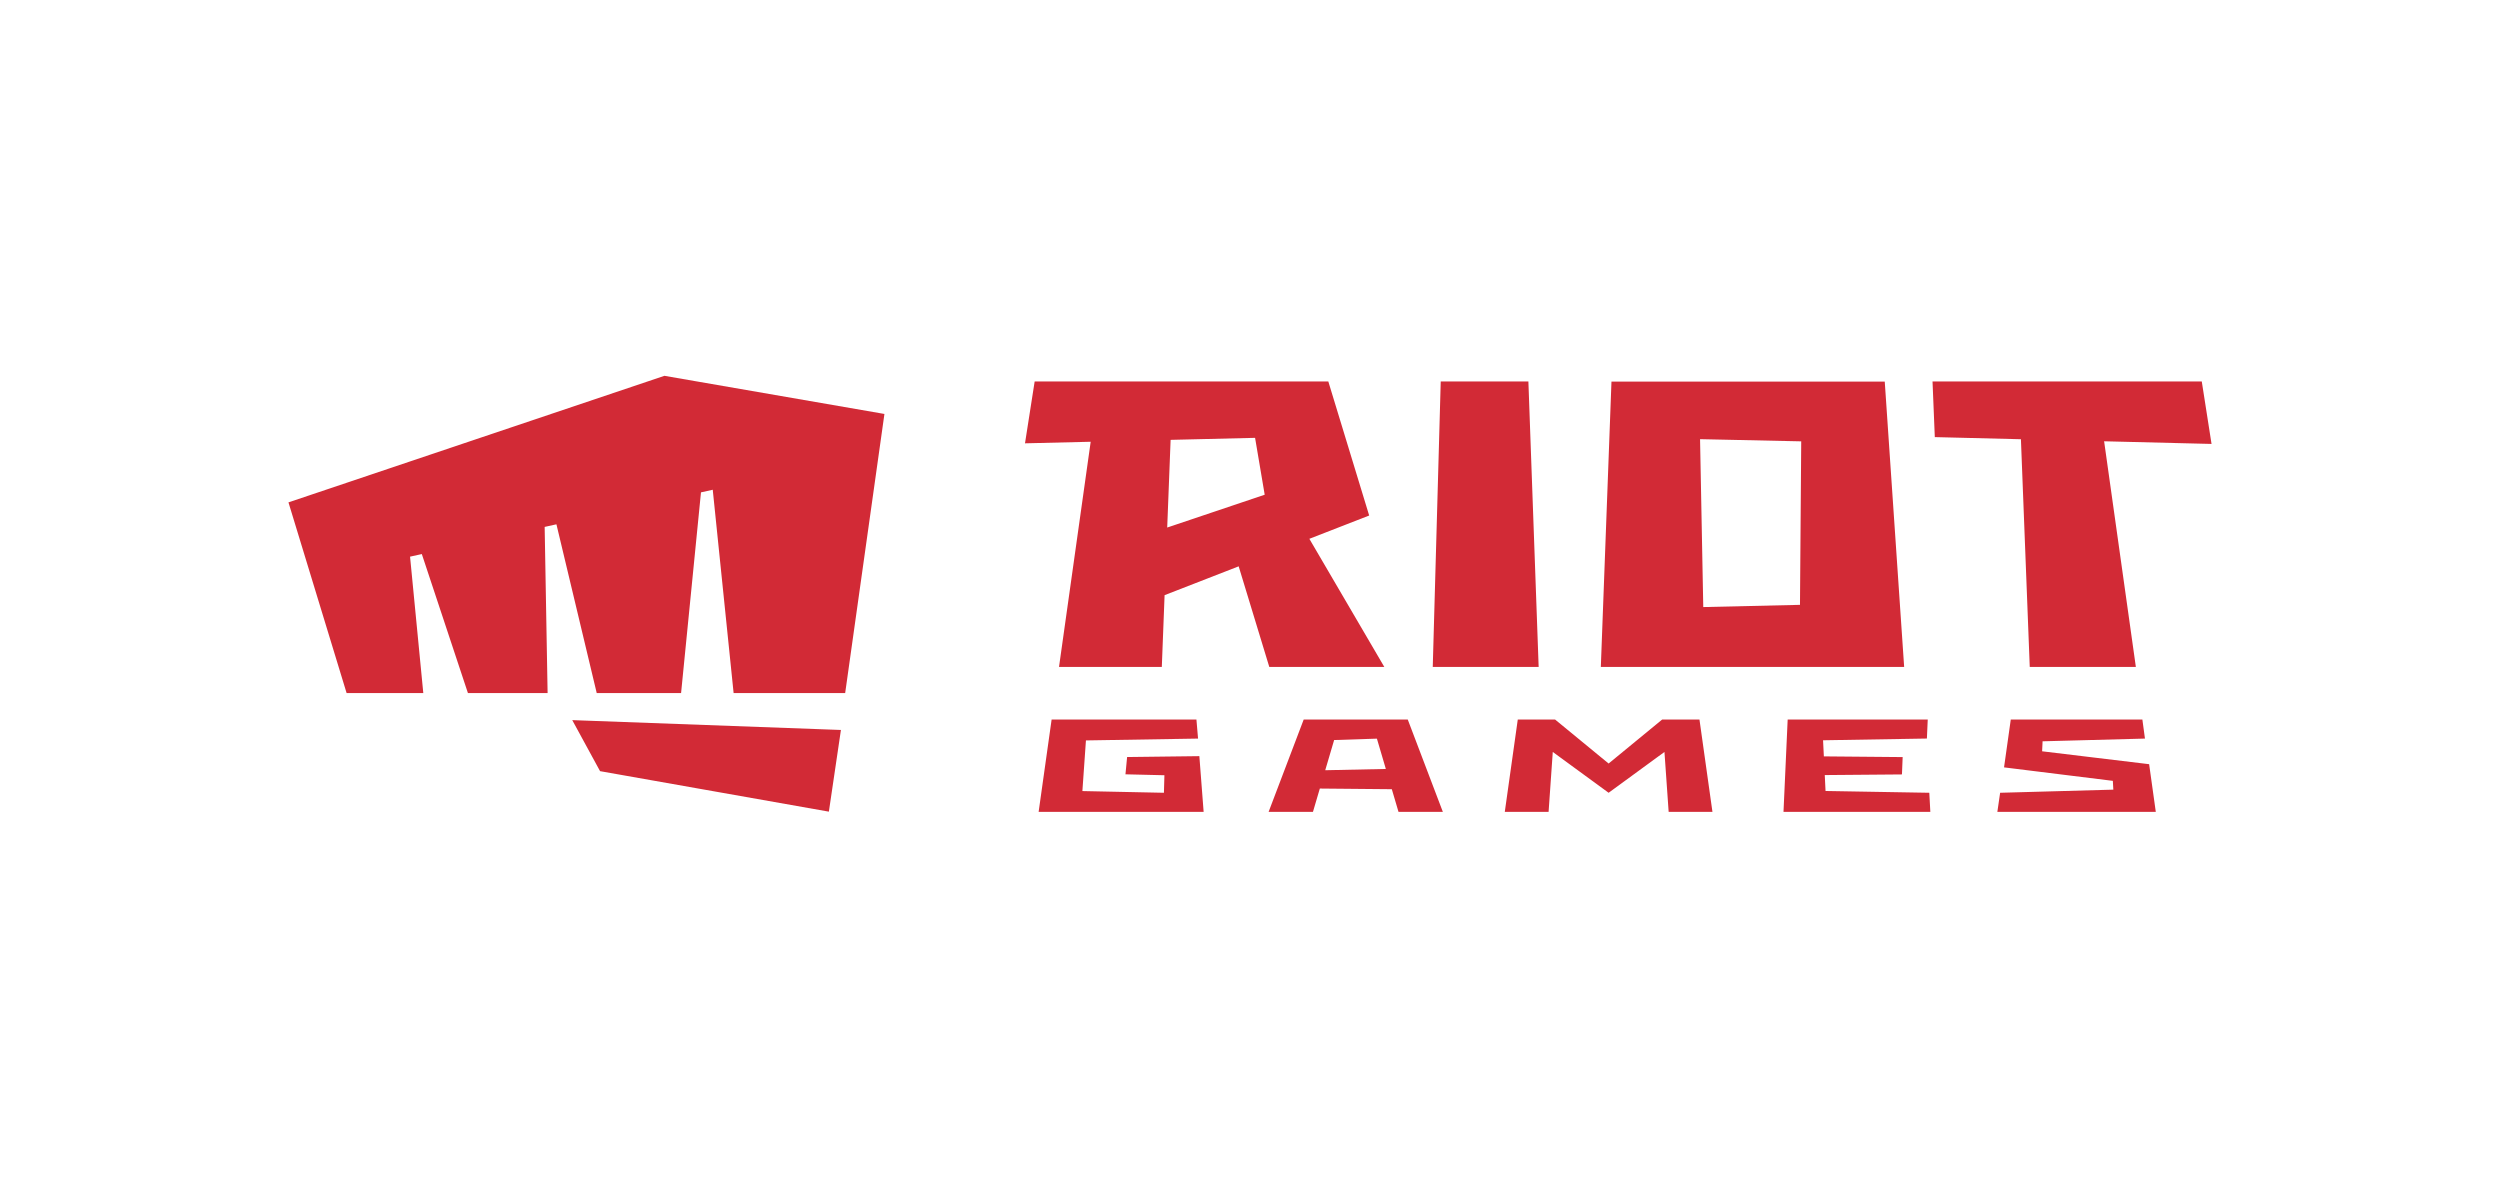
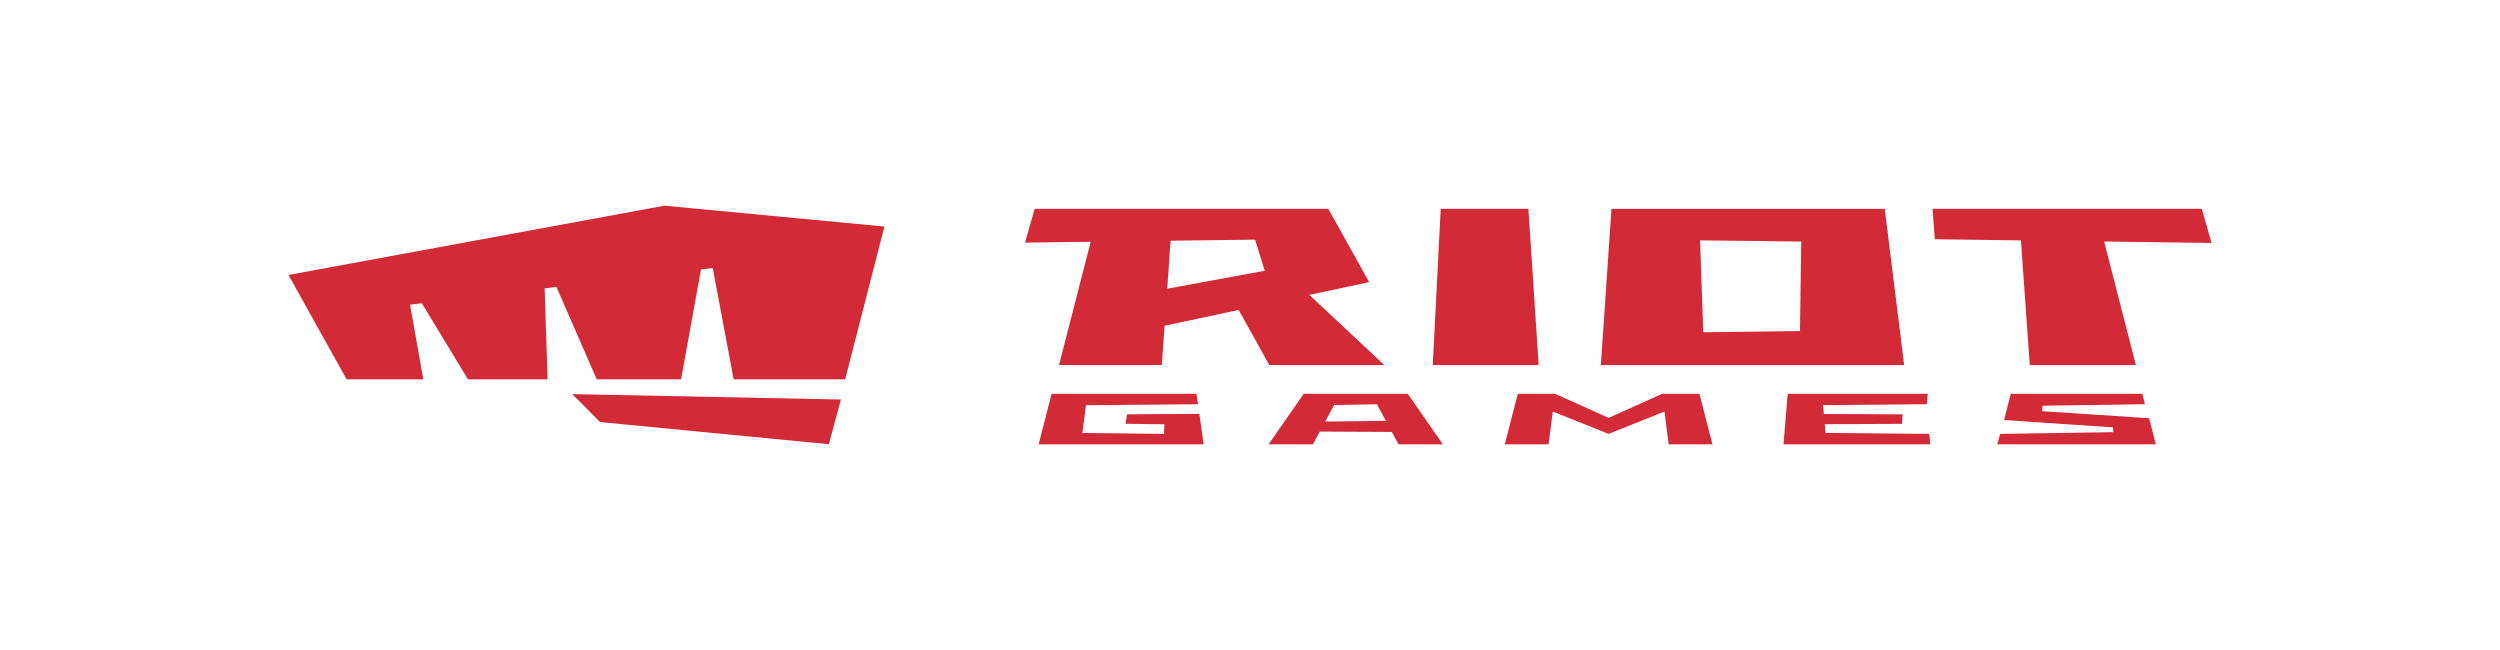
- <svg xmlns="http://www.w3.org/2000/svg" width="421" height="200" viewBox="0 0 421 200" fill="none">
-   <path d="M101.05 129.863L96.368 121.269L141.612 122.926L139.581 136.682L101.05 129.863ZM111.891 63.287L48.577 84.599L58.369 116.715H71.283L69.053 93.741L71.034 93.304L78.8 116.715H92.217L91.72 88.731L93.702 88.293L100.489 116.715H114.694L118.045 82.913L120.026 82.474L123.541 116.715H142.326L148.938 69.71L111.891 63.287ZM307.421 133.202L307.29 130.522L320.289 130.413L320.408 127.493L307.137 127.375L307.004 124.663L324.489 124.37L324.632 121.167H301.044L300.341 136.713H325.068L324.894 133.503L307.421 133.202ZM189.805 127.485L189.528 130.394L196.088 130.551L196.005 133.503L182.274 133.216L182.872 124.688L201.752 124.377L201.479 121.167H177.093L174.906 136.713H202.691L201.971 127.335L189.805 127.485ZM361.914 128.689L343.893 126.518L343.971 124.835L361.211 124.377L360.776 121.167H338.615L337.481 129.225L355.802 131.495L355.885 132.976L336.822 133.503L336.355 136.713H363.035L361.914 128.689ZM288.376 136.713L286.189 121.167H279.911L270.892 128.578L261.872 121.167H255.594L253.407 136.713H260.783L261.488 126.628L270.892 133.503L280.294 126.628L281.001 136.713H288.376ZM257.38 64.237H242.619L241.276 112.313H259.11L257.38 64.237ZM303.117 101.856L286.83 102.23L286.29 73.956L303.325 74.323L303.117 101.856ZM317.391 64.258H271.372L269.58 112.313H320.659L317.391 64.258ZM372.423 74.758L370.779 64.237H325.437L325.821 73.609L340.323 73.967L341.81 112.314H359.679L354.334 74.312L372.423 74.758ZM197.131 74.072L211.355 73.733L212.975 83.311L196.558 88.837L197.131 74.072ZM213.748 112.313H233.119L220.495 90.736L230.569 86.814L223.686 64.237H174.237L172.61 74.656L183.671 74.392L178.338 112.313H195.649L196.117 100.225L208.591 95.37L213.748 112.313ZM223.169 129.707L224.669 124.62L231.871 124.388L233.376 129.492L223.169 129.707ZM235.506 136.713H242.974L237.065 121.166H219.543L213.635 136.713H221.103L222.259 132.791L234.382 132.903L235.506 136.713Z" fill="#D22A36" />
+ <svg xmlns="http://www.w3.org/2000/svg" width="400" height="104" viewBox="0 0 400 104" fill="none">
+   <path d="M96.009 67.529L91.561 63.06L134.549 63.922L132.618 71.075L96.009 67.529ZM106.309 32.909L46.154 43.992L55.457 60.692H67.728L65.609 48.746L67.491 48.518L74.869 60.692H87.617L87.145 46.14L89.028 45.913L95.476 60.692H108.973L112.157 43.115L114.039 42.887L117.379 60.692H135.227L141.509 36.249L106.309 32.909ZM292.087 69.265L291.962 67.872L304.312 67.815L304.426 66.296L291.816 66.235L291.691 64.825L308.303 64.673L308.439 63.007H286.028L285.36 71.091H308.853L308.688 69.422L292.087 69.265ZM180.338 66.293L180.074 67.805L186.307 67.886L186.228 69.422L173.182 69.273L173.75 64.838L191.688 64.676L191.429 63.007H168.259L166.181 71.091H192.581L191.897 66.214L180.338 66.293ZM343.862 66.918L326.739 65.789L326.813 64.914L343.193 64.676L342.78 63.007H321.724L320.647 67.197L338.054 68.377L338.133 69.147L320.021 69.422L319.577 71.091H344.926L343.862 66.918ZM273.991 71.091L271.914 63.007H265.948L257.379 66.861L248.809 63.007H242.845L240.767 71.091H247.775L248.445 65.847L257.379 69.422L266.313 65.847L266.984 71.091H273.991ZM244.542 33.403H230.517L229.24 58.403H246.185L244.542 33.403ZM287.997 52.965L272.523 53.16L272.009 38.457L288.195 38.648L287.997 52.965ZM301.56 33.414H257.835L256.133 58.403H304.665L301.56 33.414ZM353.846 38.874L352.284 33.403H309.204L309.569 38.277L323.347 38.463L324.76 58.403H341.738L336.66 38.642L353.846 38.874ZM187.298 38.517L200.812 38.341L202.352 43.322L186.754 46.195L187.298 38.517ZM203.086 58.403H221.491L209.496 47.183L219.068 45.143L212.528 33.403H165.546L164 38.821L174.51 38.684L169.442 58.403H185.89L186.335 52.117L198.186 49.592L203.086 58.403ZM212.038 67.448L213.463 64.803L220.305 64.682L221.735 67.336L212.038 67.448ZM223.759 71.091H230.854L225.24 63.007H208.592L202.979 71.091H210.074L211.173 69.052L222.691 69.11L223.759 71.091Z" fill="#D22A36" />
</svg>
